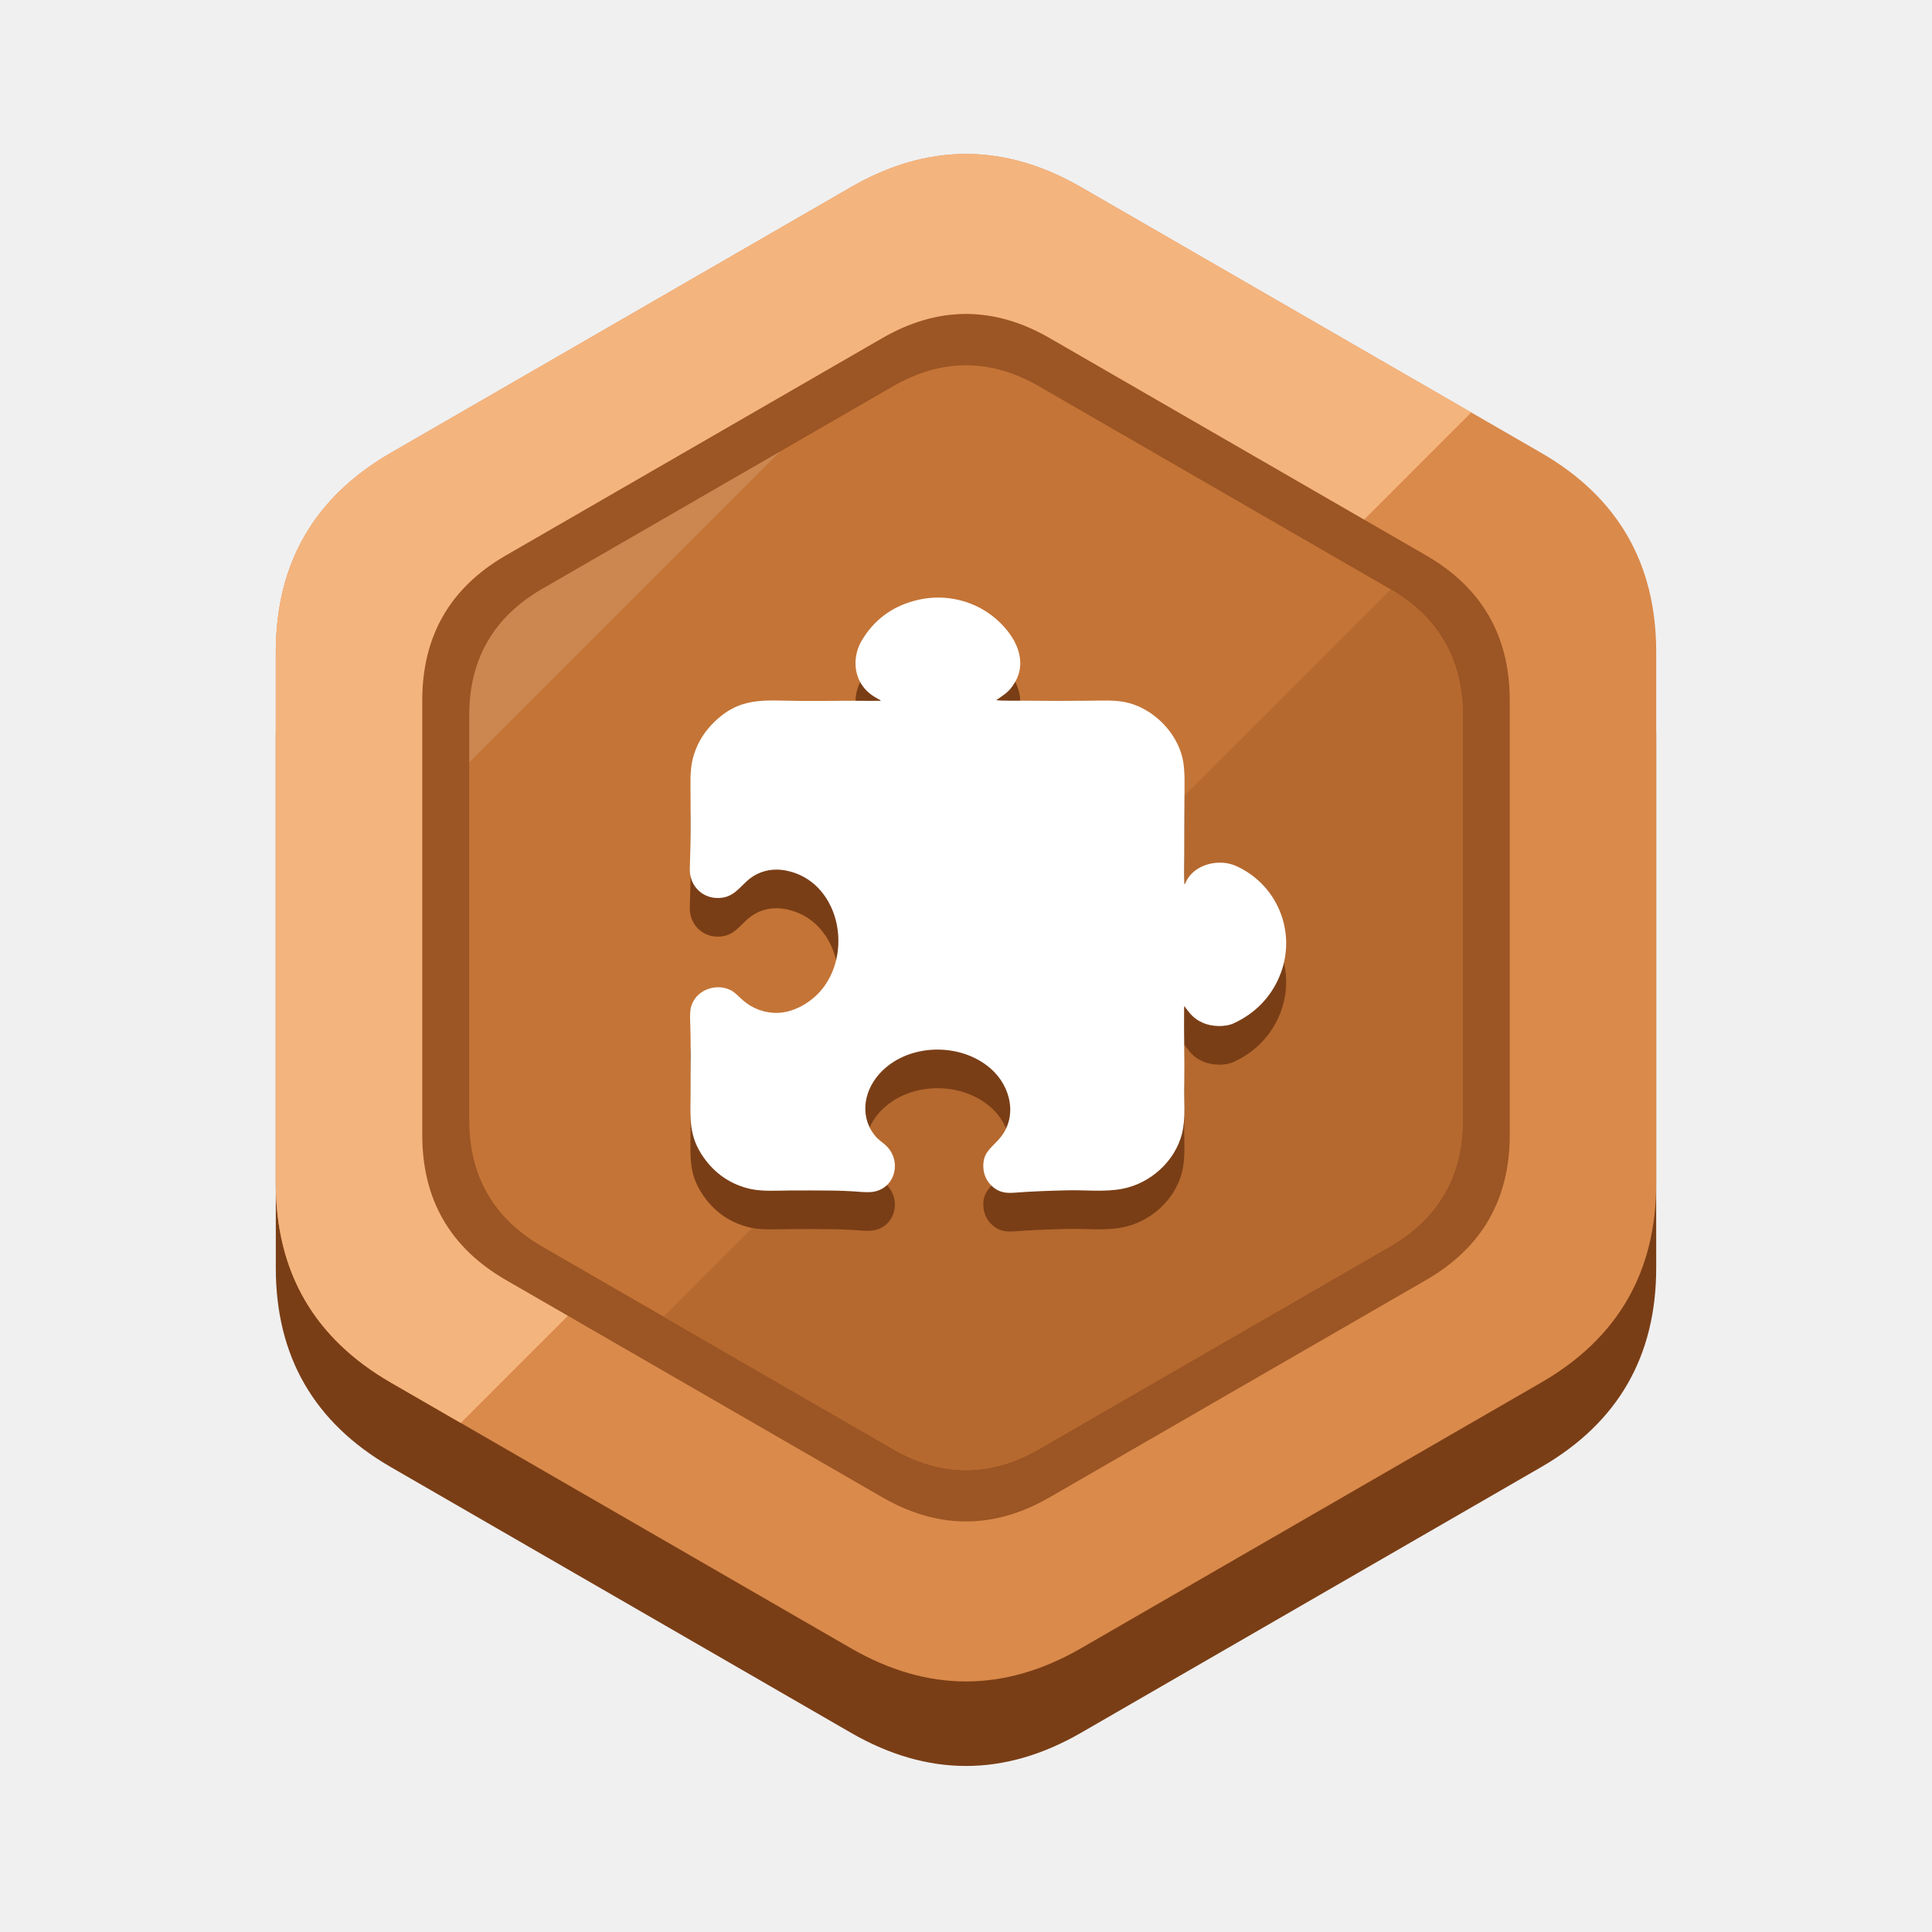
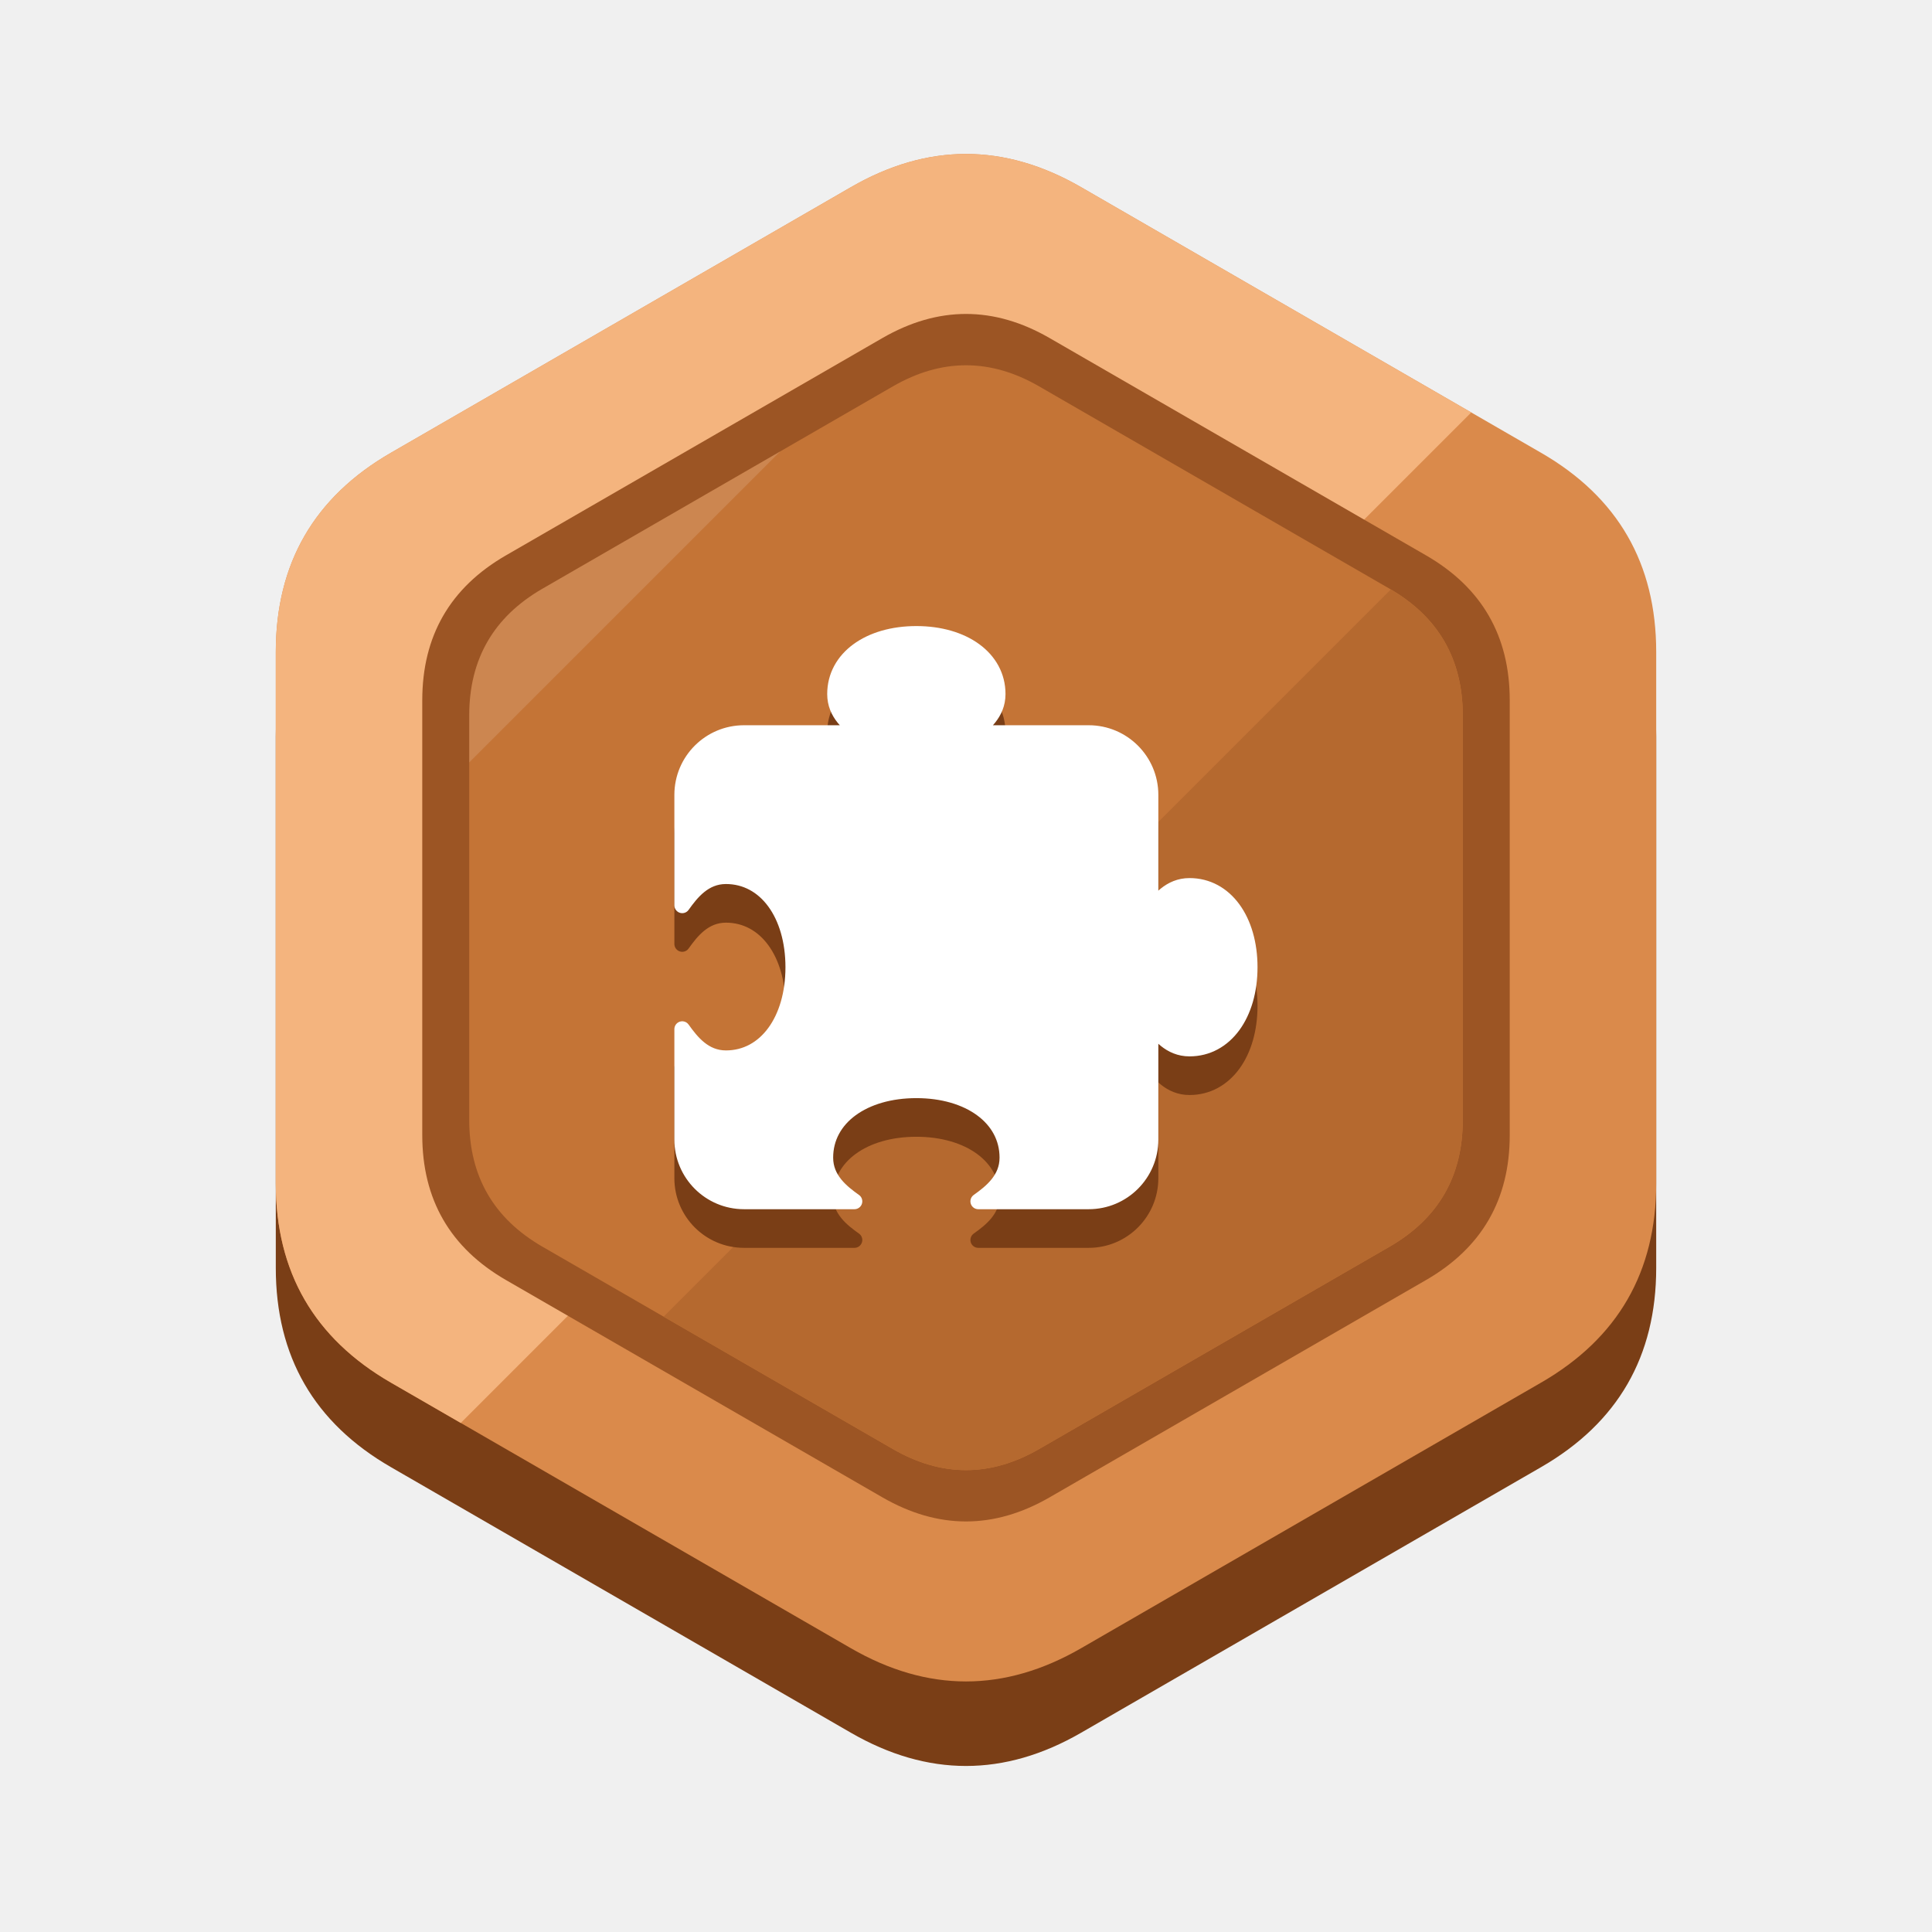
<svg xmlns="http://www.w3.org/2000/svg" viewBox="0 0 160 160" width="160" height="160">
  <defs>
    <clipPath id="A-logique-bronze-o">
      <path d="M70.47 15.50Q80.00 10.00 89.53 15.50L127.63 37.50Q137.16 43.00 137.16 54.00L137.16 98.00Q137.16 109.00 127.63 114.50L89.53 136.50Q80.00 142.00 70.47 136.50L32.37 114.50Q22.84 109.00 22.84 98.00L22.84 54.00Q22.84 43.00 32.37 37.50Z" />
    </clipPath>
    <clipPath id="A-logique-bronze-f">
      <path d="M73.94 32.00Q80.00 28.50 86.06 32.00L115.07 48.75Q121.14 52.25 121.14 59.25L121.14 92.75Q121.14 99.75 115.07 103.25L86.06 120.00Q80.00 123.50 73.94 120.00L44.93 103.25Q38.86 99.75 38.86 92.75L38.86 59.25Q38.86 52.25 44.93 48.75Z" />
    </clipPath>
  </defs>
  <g fill="#7A3E16" transform="translate(0 7)">
    <path d="M70.47 15.50Q80.00 10.00 89.53 15.50L127.63 37.50Q137.16 43.00 137.16 54.00L137.16 98.00Q137.16 109.00 127.63 114.50L89.53 136.50Q80.00 142.00 70.47 136.50L32.37 114.50Q22.84 109.00 22.84 98.00L22.84 54.00Q22.84 43.00 32.37 37.50Z" />
  </g>
  <g fill="#DA8A4B">
    <path d="M70.47 15.50Q80.00 10.00 89.53 15.50L127.63 37.50Q137.16 43.00 137.16 54.00L137.16 98.00Q137.16 109.00 127.63 114.50L89.53 136.50Q80.00 142.00 70.47 136.50L32.37 114.50Q22.84 109.00 22.84 98.00L22.84 54.00Q22.84 43.00 32.37 37.50Z" />
  </g>
  <g fill="#F4B47E" clip-path="url(#A-logique-bronze-o)">
    <polygon points="480,-324 -320,476 -320,-324" />
  </g>
  <g fill="#9C5524">
    <path d="M73.07 28.00Q80.00 24.00 86.93 28.00L118.11 46.00Q125.03 50.00 125.03 58.00L125.03 94.00Q125.03 102.00 118.11 106.00L86.93 124.00Q80.00 128.00 73.07 124.00L41.89 106.00Q34.97 102.00 34.97 94.00L34.97 58.00Q34.97 50.00 41.89 46.00Z" />
  </g>
  <g fill="#C47436">
    <path d="M73.94 32.00Q80.00 28.50 86.06 32.00L115.07 48.75Q121.14 52.25 121.14 59.25L121.14 92.75Q121.14 99.75 115.07 103.25L86.06 120.00Q80.00 123.50 73.94 120.00L44.93 103.25Q38.86 99.75 38.86 92.75L38.86 59.25Q38.86 52.25 44.93 48.75Z" />
  </g>
  <g fill="#B5692F" clip-path="url(#A-logique-bronze-f)">
    <polygon points="480,-316 -320,484 480,476" />
  </g>
  <g fill="#FFFFFF" fill-opacity="0.13" clip-path="url(#A-logique-bronze-f)">
    <polygon points="20,70 74,16 86,16 20,82" />
  </g>
-   <g fill="#7A3E16" transform="translate(47 46.2) scale(0.0645)">
-     <path d="M400.102 231.514C391.974 226.973 385.917 223.099 380.098 215.687C366.588 198.476 366.849 174.24 377.752 155.813C393.217 129.679 416.109 112.501 445.463 104.701C475.068 96.559 506.701 100.609 533.3 115.946C564.135 133.841 595.803 174.045 574.191 209.86C566.78 222.142 561.46 224.379 550.539 232.33L551.353 232.432C559.143 233.372 577.31 232.905 586.094 232.995C613.821 233.341 641.552 233.358 669.28 233.047C685.427 232.936 704.832 231.691 720.363 235.83C753.196 244.58 781.734 273.412 789.596 306.571C793.242 321.948 792.103 343.91 792.078 360.199L791.891 430.147C791.86 441.551 791.437 455.898 791.951 467.057C791.947 467.657 791.881 468.061 792.121 468.589C792.547 468.711 792.981 467.784 793.249 467.419C802.897 443.355 835.591 435.137 858.027 445.059C883.565 456.352 903.71 477.018 914.407 502.782C925.616 529.806 925.492 560.201 914.061 587.132C902.643 614.339 882.354 634.845 855.145 647.306C844.129 652.352 826.912 651.59 815.897 646.654C805.21 641.865 800.652 636.783 793.556 627.314C792.081 624.839 792.025 624.319 791.677 627.449C791.213 659.5 792.417 692.67 791.883 724.808C791.206 745.833 794.093 768.606 788.9 789.074C779.899 824.547 748.279 852.787 712.61 859.669C689.224 864.181 664.694 861.016 640.877 861.664C618.422 862.274 596.394 862.937 573.983 864.715C562.692 865.593 553.816 864.359 545.217 856.502C538.305 850.27 534.22 841.498 533.899 832.196C533.134 813.807 542.724 808.421 553.559 796.491C578.591 768.928 569.913 728.616 543.318 705.343C503.866 670.821 435.181 672.731 400.012 712.558C379.127 736.154 374.889 770.35 397.37 794.447C400.507 797.412 404.006 799.97 407.308 802.765C431.075 822.883 420.874 862.401 388.308 863.961C380.927 864.315 373.406 863.392 365.982 862.922C357.099 862.398 348.205 862.083 339.308 861.978C321.087 861.803 302.866 861.769 284.645 861.877C268.686 862.015 250.902 863.244 235.367 860.039C209.847 854.417 189.442 840.465 174.617 819.244C155.425 791.772 157.833 769.81 157.937 738.552L158.046 676.674C158.097 668.764 157.992 660.854 157.733 652.948C157.507 645.299 156.824 636.551 158.022 629.103C161.801 605.619 189.849 594.219 210.074 604.983C215.395 607.814 220.628 613.667 225.202 617.635C237.637 628.609 253.803 634.403 270.378 633.826C290.132 633.03 310.265 621.673 323.406 607.332C357.935 569.651 355.596 503.688 317.619 469.362C307.853 460.68 296.053 454.603 283.313 451.693C263.753 447.08 244.649 451.224 229.677 465.163C218.286 475.769 211.443 485.586 194.592 486.308C173.017 487.232 156.598 470.519 157.001 449.128C157.302 434.292 157.969 419.459 158.02 404.621L157.995 356.889C157.95 340.388 156.869 323.425 160.802 307.452C165.022 290.888 173.497 275.714 185.387 263.434C220.608 226.816 252.463 232.998 297.954 233.295C319.273 233.364 340.592 233.288 361.91 233.068C374.323 233.037 386.969 233.424 399.315 233.139C399.742 233.168 401.786 233.513 402.136 233.171C402.078 232.637 400.431 231.729 400.102 231.514Z" />
+   <g fill="#7A3E16" transform="translate(48.42 46.138) scale(2.693)">
+     <path d="M4.9 6.6L8.5 6.6C8.15 6.35 7.7 6 7.7 5.4C7.7 4.3 8.75 3.55 10.2 3.55C11.65 3.55 12.7 4.3 12.7 5.4C12.7 6 12.25 6.35 11.9 6.6L15.5 6.6A1.9 1.9 0 0 1 17.4 8.5L17.4 12.1C17.65 11.75 18 11.3 18.6 11.3C19.7 11.3 20.45 12.35 20.45 13.8C20.45 15.25 19.7 16.3 18.6 16.3C18 16.3 17.65 15.85 17.4 15.5L17.4 19.1A1.9 1.9 0 0 1 15.5 21L12.104 21C12.496 20.72 13 20.328 13 19.656C13 18.424 11.824 17.584 10.2 17.584C8.576 17.584 7.4 18.424 7.4 19.656C7.4 20.328 7.904 20.72 8.296 21L4.9 21A1.9 1.9 0 0 1 3 19.1L3 15.704C3.28 16.096 3.672 16.6 4.344 16.6C5.576 16.6 6.416 15.424 6.416 13.8C6.416 12.176 5.576 11 4.344 11C3.672 11 3.28 11.504 3 11.896L3 8.5A1.9 1.9 0 0 1 4.9 6.6Z" stroke="#7A3E16" stroke-width="0.483" stroke-linejoin="round" />
  </g>
-   <g transform="translate(47 43) scale(0.0645)">
+   <g transform="translate(48.42 42.938) scale(2.693)">
    <g fill="#FFFFFF">
-       <path d="M400.102 231.514C391.974 226.973 385.917 223.099 380.098 215.687C366.588 198.476 366.849 174.24 377.752 155.813C393.217 129.679 416.109 112.501 445.463 104.701C475.068 96.559 506.701 100.609 533.3 115.946C564.135 133.841 595.803 174.045 574.191 209.86C566.78 222.142 561.46 224.379 550.539 232.33L551.353 232.432C559.143 233.372 577.31 232.905 586.094 232.995C613.821 233.341 641.552 233.358 669.28 233.047C685.427 232.936 704.832 231.691 720.363 235.83C753.196 244.58 781.734 273.412 789.596 306.571C793.242 321.948 792.103 343.91 792.078 360.199L791.891 430.147C791.86 441.551 791.437 455.898 791.951 467.057C791.947 467.657 791.881 468.061 792.121 468.589C792.547 468.711 792.981 467.784 793.249 467.419C802.897 443.355 835.591 435.137 858.027 445.059C883.565 456.352 903.71 477.018 914.407 502.782C925.616 529.806 925.492 560.201 914.061 587.132C902.643 614.339 882.354 634.845 855.145 647.306C844.129 652.352 826.912 651.59 815.897 646.654C805.21 641.865 800.652 636.783 793.556 627.314C792.081 624.839 792.025 624.319 791.677 627.449C791.213 659.5 792.417 692.67 791.883 724.808C791.206 745.833 794.093 768.606 788.9 789.074C779.899 824.547 748.279 852.787 712.61 859.669C689.224 864.181 664.694 861.016 640.877 861.664C618.422 862.274 596.394 862.937 573.983 864.715C562.692 865.593 553.816 864.359 545.217 856.502C538.305 850.27 534.22 841.498 533.899 832.196C533.134 813.807 542.724 808.421 553.559 796.491C578.591 768.928 569.913 728.616 543.318 705.343C503.866 670.821 435.181 672.731 400.012 712.558C379.127 736.154 374.889 770.35 397.37 794.447C400.507 797.412 404.006 799.97 407.308 802.765C431.075 822.883 420.874 862.401 388.308 863.961C380.927 864.315 373.406 863.392 365.982 862.922C357.099 862.398 348.205 862.083 339.308 861.978C321.087 861.803 302.866 861.769 284.645 861.877C268.686 862.015 250.902 863.244 235.367 860.039C209.847 854.417 189.442 840.465 174.617 819.244C155.425 791.772 157.833 769.81 157.937 738.552L158.046 676.674C158.097 668.764 157.992 660.854 157.733 652.948C157.507 645.299 156.824 636.551 158.022 629.103C161.801 605.619 189.849 594.219 210.074 604.983C215.395 607.814 220.628 613.667 225.202 617.635C237.637 628.609 253.803 634.403 270.378 633.826C290.132 633.03 310.265 621.673 323.406 607.332C357.935 569.651 355.596 503.688 317.619 469.362C307.853 460.68 296.053 454.603 283.313 451.693C263.753 447.08 244.649 451.224 229.677 465.163C218.286 475.769 211.443 485.586 194.592 486.308C173.017 487.232 156.598 470.519 157.001 449.128C157.302 434.292 157.969 419.459 158.02 404.621L157.995 356.889C157.95 340.388 156.869 323.425 160.802 307.452C165.022 290.888 173.497 275.714 185.387 263.434C220.608 226.816 252.463 232.998 297.954 233.295C319.273 233.364 340.592 233.288 361.91 233.068C374.323 233.037 386.969 233.424 399.315 233.139C399.742 233.168 401.786 233.513 402.136 233.171C402.078 232.637 400.431 231.729 400.102 231.514Z" />
+       <path d="M4.9 6.6L8.5 6.6C8.15 6.35 7.7 6 7.7 5.4C7.7 4.3 8.75 3.55 10.2 3.55C11.65 3.55 12.7 4.3 12.7 5.4C12.7 6 12.25 6.35 11.9 6.6L15.5 6.6A1.9 1.9 0 0 1 17.4 8.5L17.4 12.1C17.65 11.75 18 11.3 18.6 11.3C19.7 11.3 20.45 12.35 20.45 13.8C20.45 15.25 19.7 16.3 18.6 16.3C18 16.3 17.65 15.85 17.4 15.5L17.4 19.1A1.9 1.9 0 0 1 15.5 21L12.104 21C12.496 20.72 13 20.328 13 19.656C13 18.424 11.824 17.584 10.2 17.584C8.576 17.584 7.4 18.424 7.4 19.656C7.4 20.328 7.904 20.72 8.296 21L4.9 21A1.9 1.9 0 0 1 3 19.1L3 15.704C3.28 16.096 3.672 16.6 4.344 16.6C5.576 16.6 6.416 15.424 6.416 13.8C6.416 12.176 5.576 11 4.344 11C3.672 11 3.28 11.504 3 11.896L3 8.5A1.9 1.9 0 0 1 4.9 6.6Z" stroke="#FFFFFF" stroke-width="0.483" stroke-linejoin="round" />
    </g>
  </g>
</svg>
